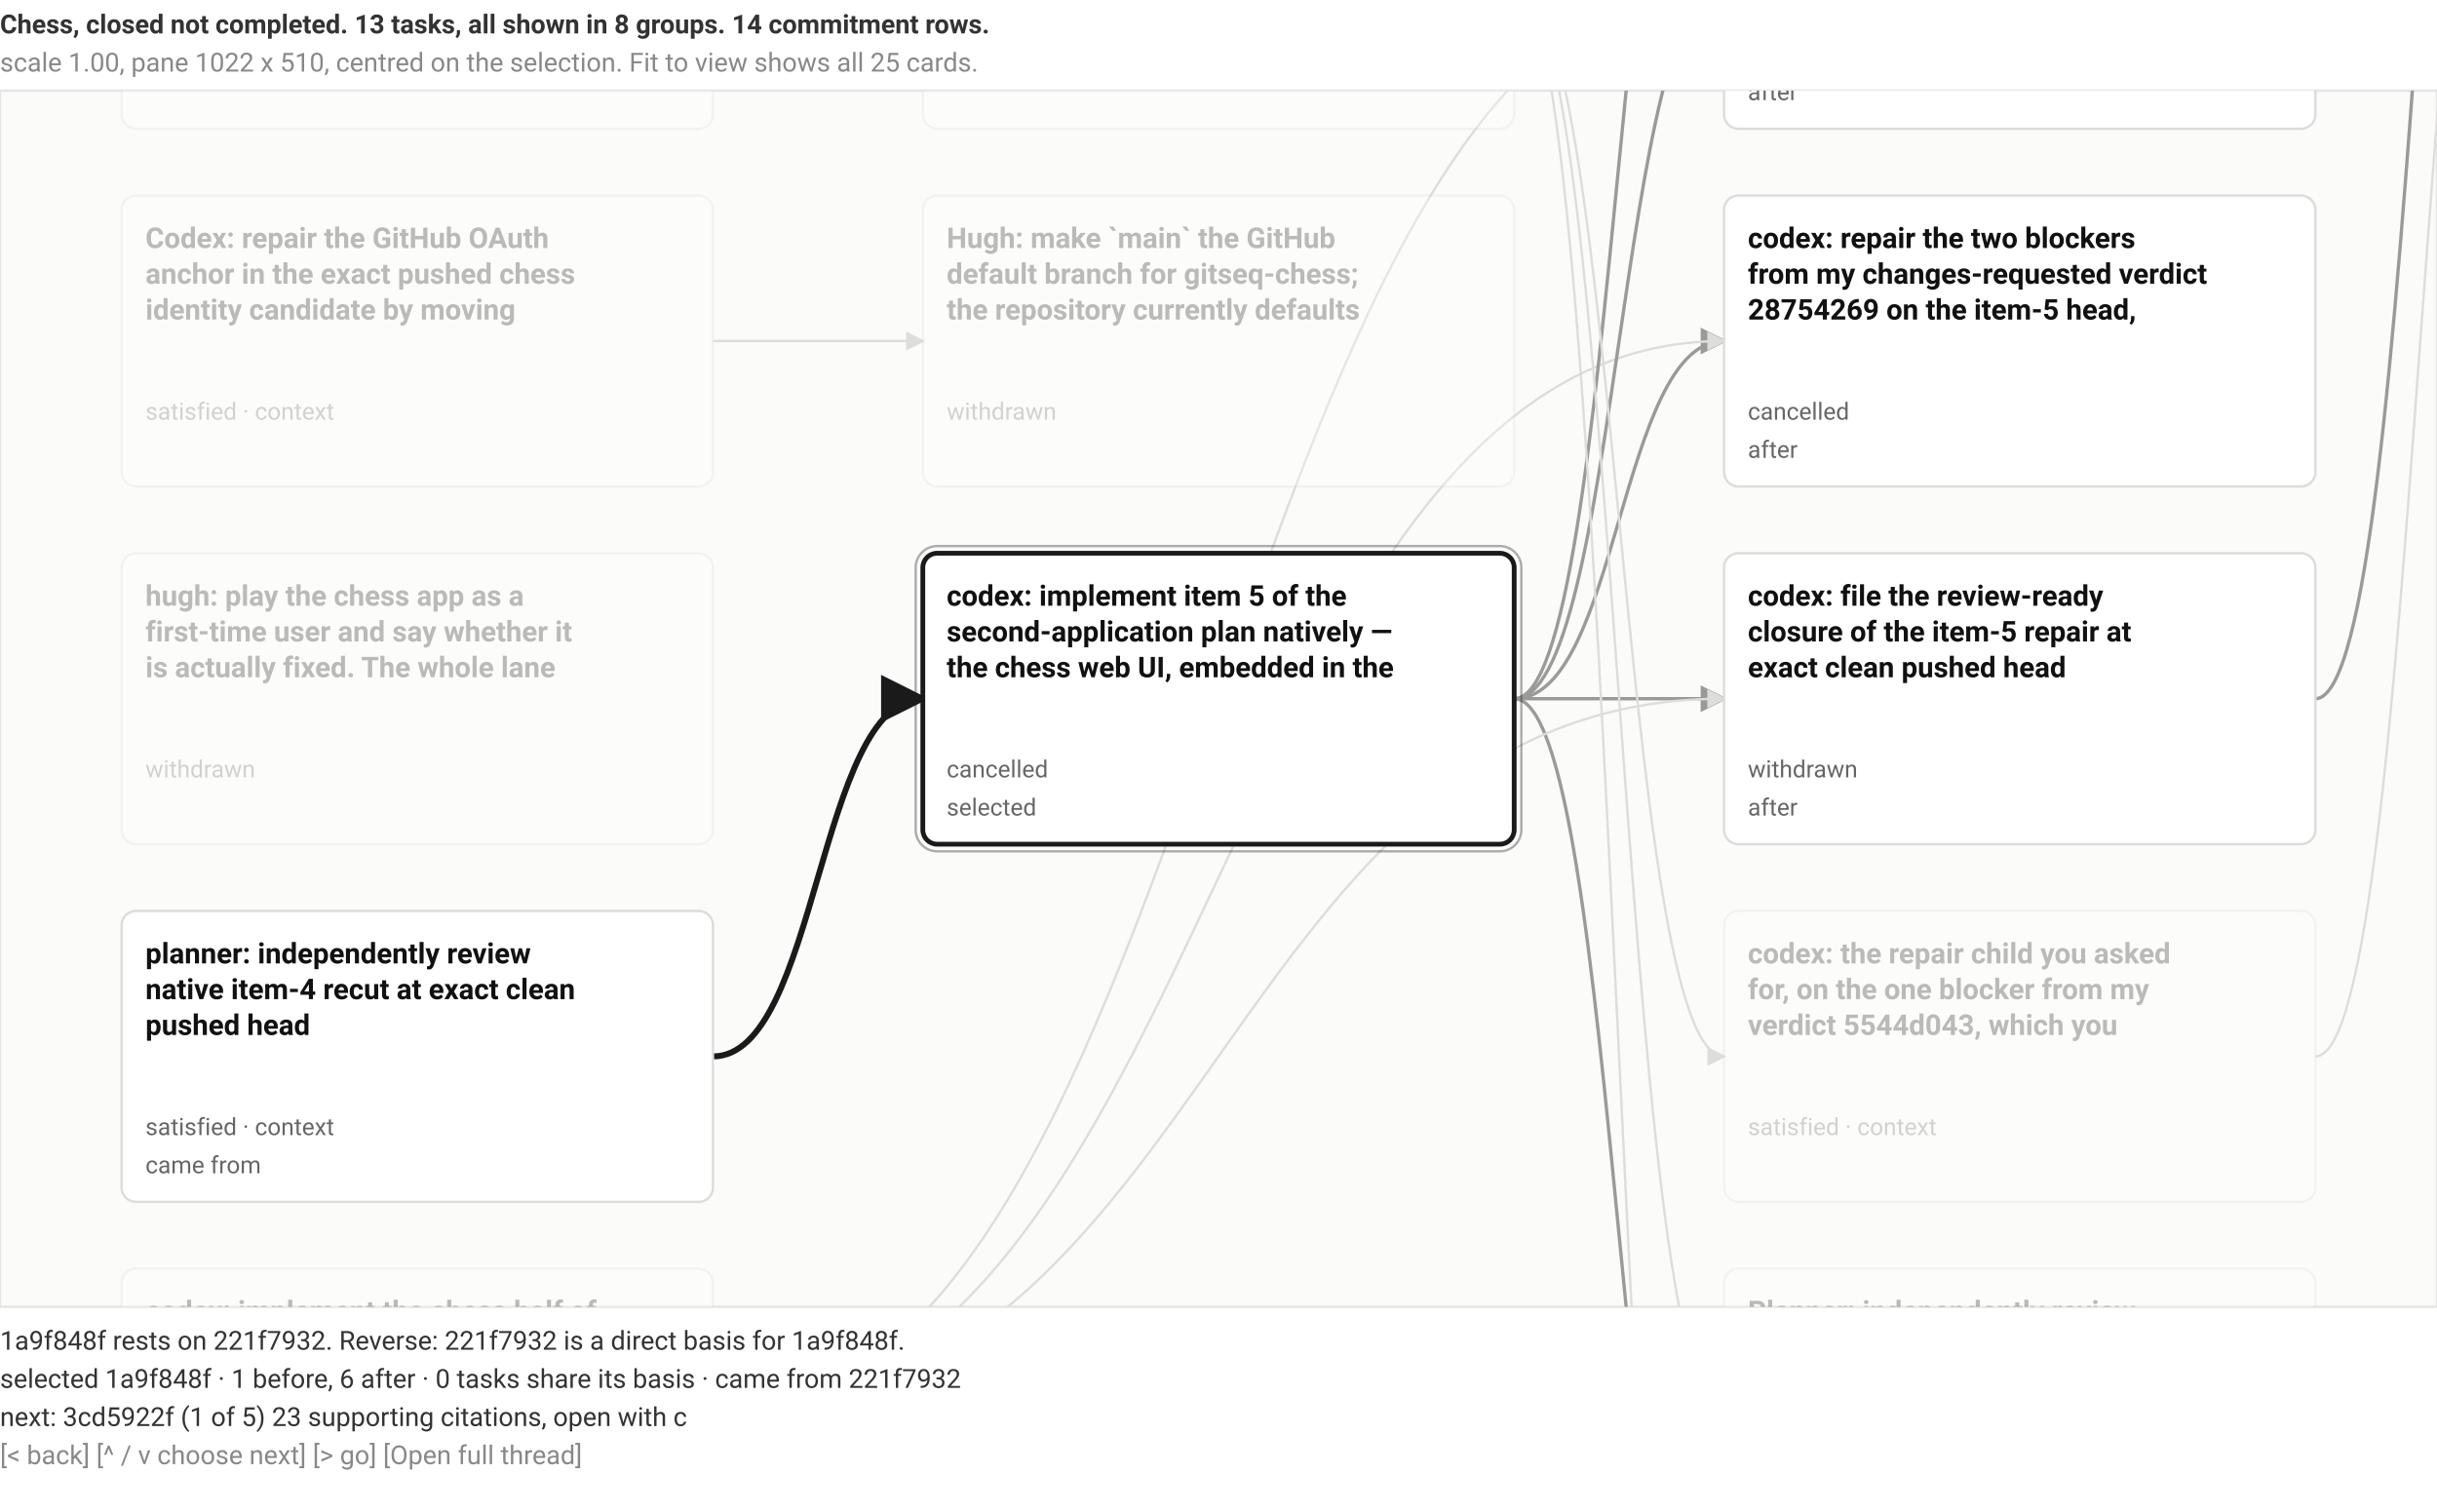
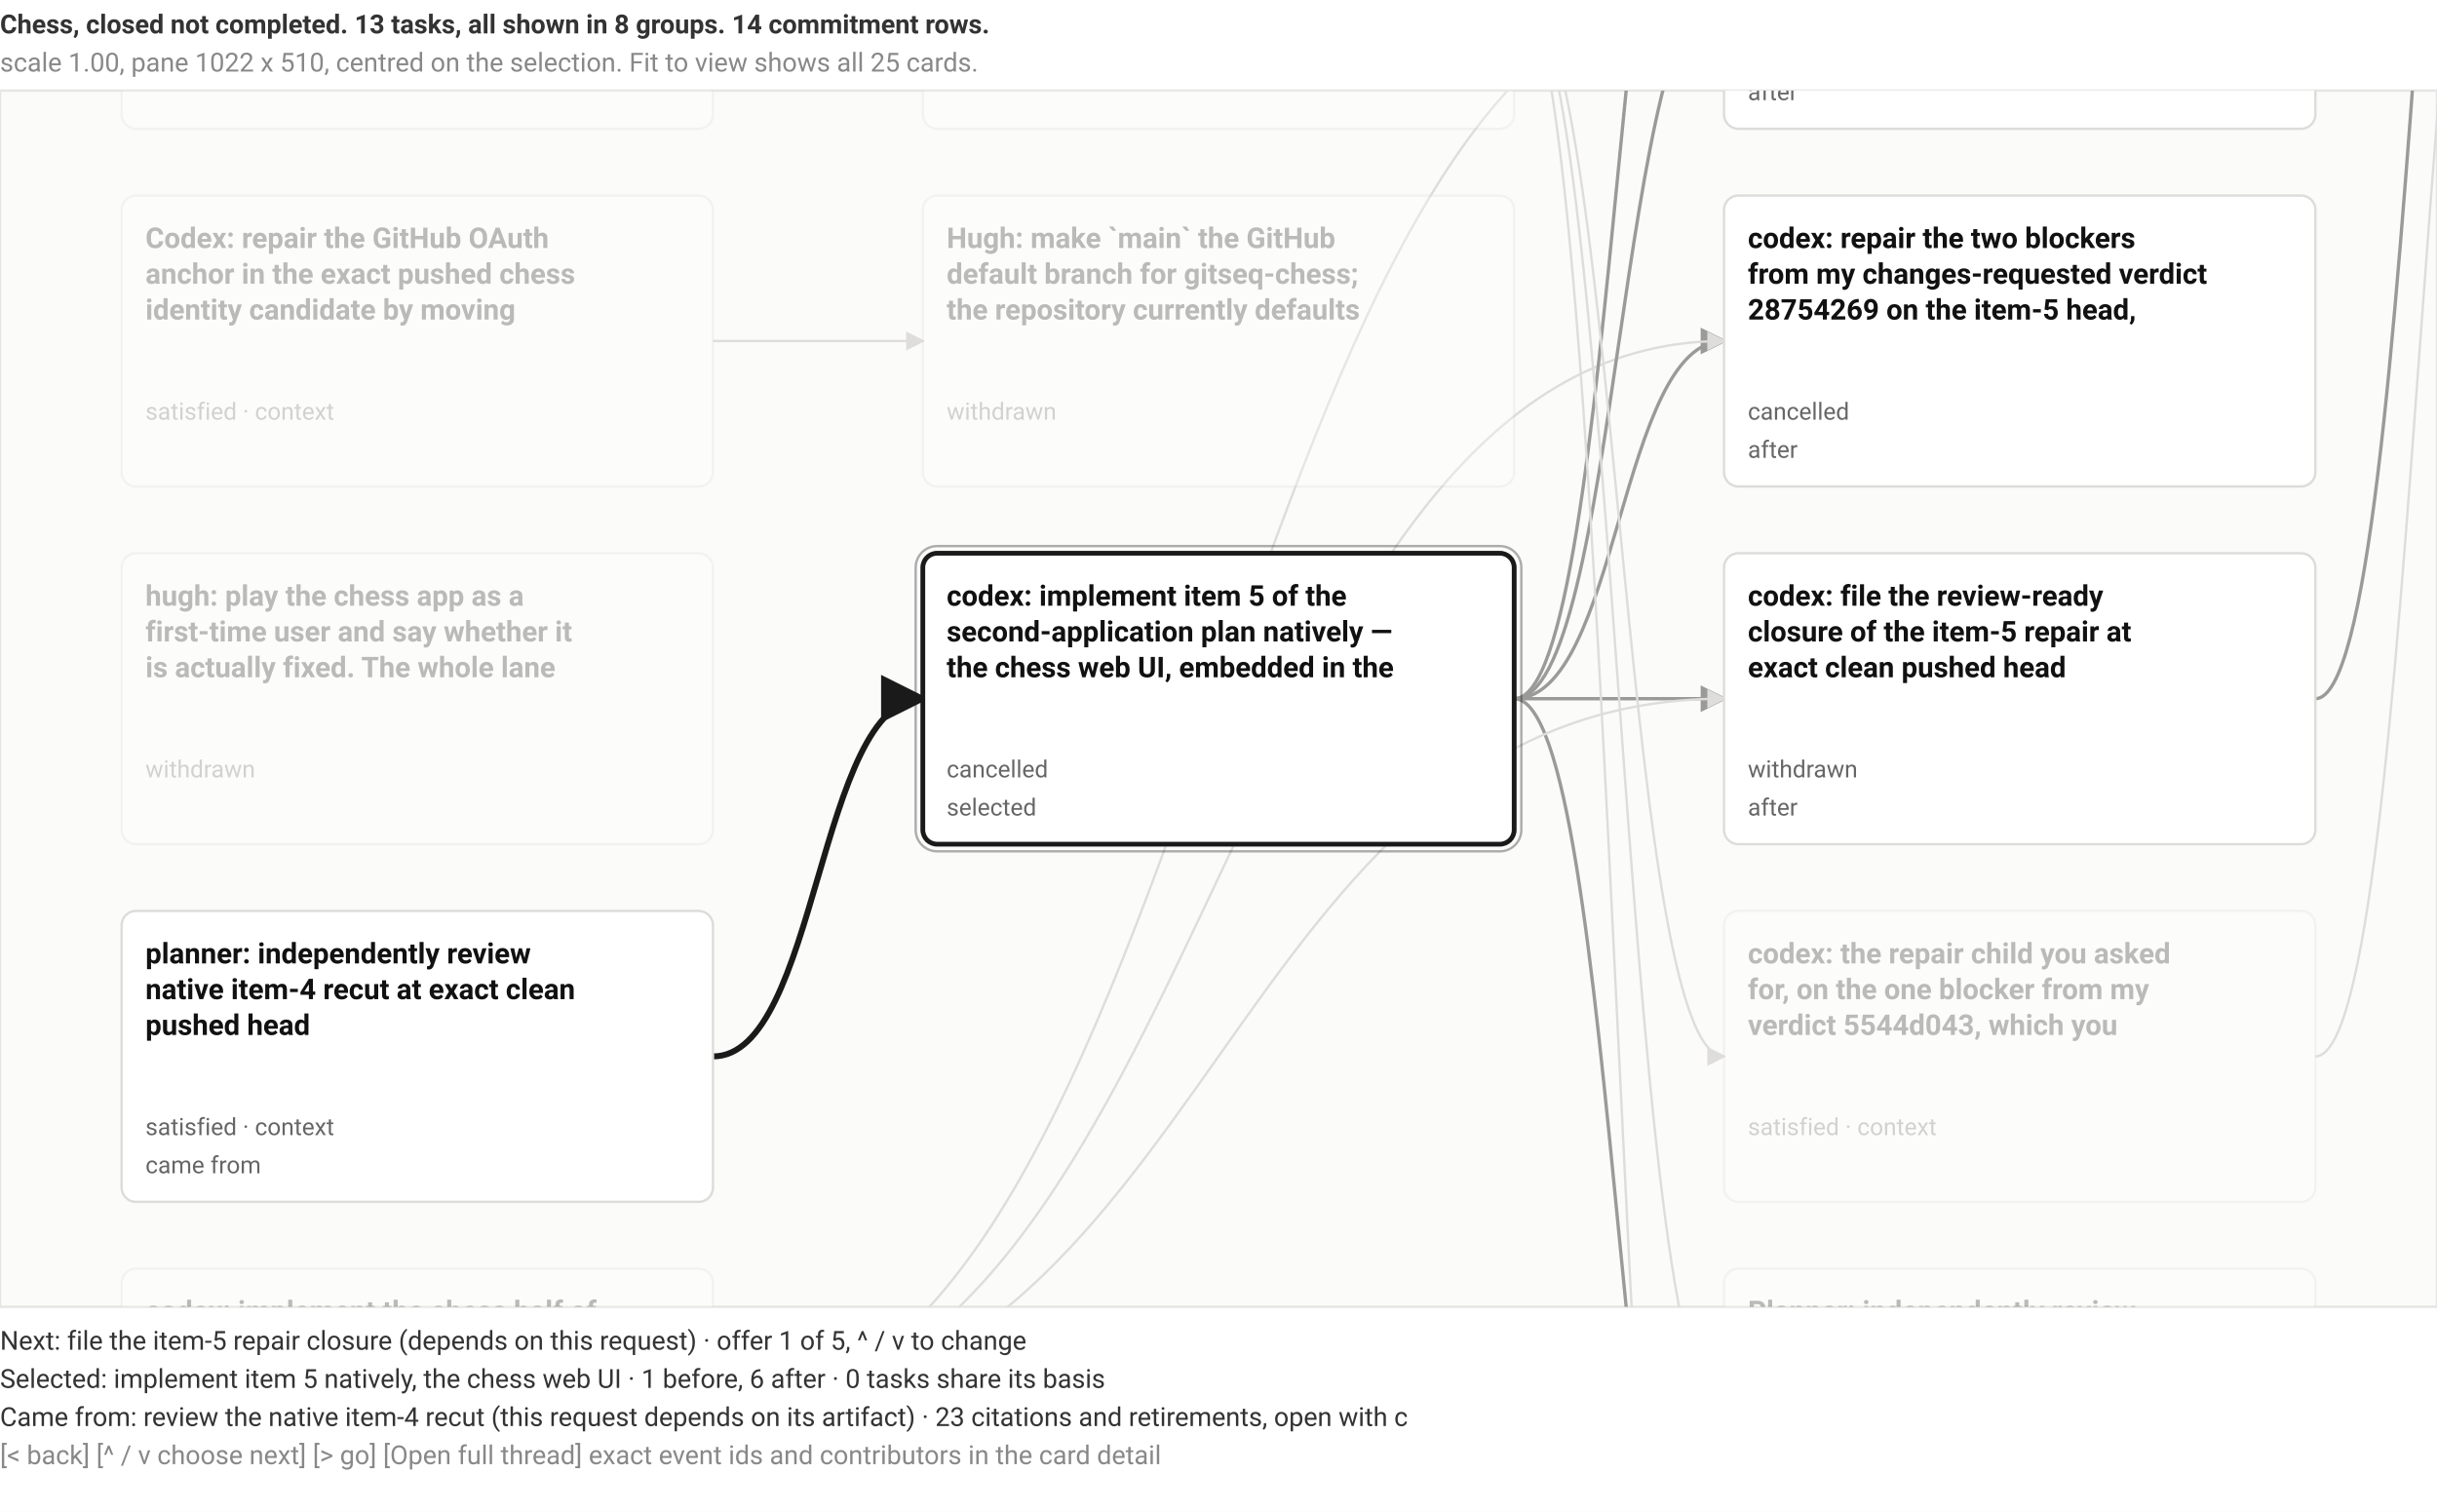
<svg xmlns="http://www.w3.org/2000/svg" width="1022" height="634" viewBox="0 0 1022 634" font-family="ui-sans-serif,system-ui,-apple-system,Segoe UI,Roboto,sans-serif">
  <style>.t{font-size:12px;font-weight:600;fill:#111}.b{font-size:10px;fill:#666}.s{font-size:11px;fill:#333}.m{font-size:11px;fill:#888}</style>
  <rect width="100%" height="100%" fill="#fff" />
  <text x="0" y="14" class="s" font-weight="600">Chess, closed not completed. 13 tasks, all shown in 8 groups. 14 commitment rows.</text>
  <text x="0" y="30" class="m">scale 1.00, pane 1022 x 510, centred on the selection. Fit to view shows all 25 cards.</text>
  <g transform="translate(0,38)">
    <rect x="0" y="0" width="1022" height="510" fill="#fbfbfa" stroke="#e5e5e3" />
    <g clip-path="url(#c)">
      <clipPath id="c">
        <rect x="0" y="0" width="1022" height="510" />
      </clipPath>
      <g transform="translate(19,-438)">
        <path d="M 616 693 C 660 693, 660 1143, 704 1143" fill="none" stroke="#9a9a97" stroke-width="1.4" marker-end="url(#aP)" />
        <path d="M 616 693 C 660 693, 660 543, 704 543" fill="none" stroke="#9a9a97" stroke-width="1.4" marker-end="url(#aP)" />
        <path d="M 616 693 C 660 693, 660 693, 704 693" fill="none" stroke="#9a9a97" stroke-width="1.4" marker-end="url(#aP)" />
        <path d="M 280 993 C 492 993, 492 1143, 704 1143" fill="none" stroke="#dedddb" stroke-width="1" marker-end="url(#aD)" />
        <path d="M 280 993 C 492 993, 492 543, 704 543" fill="none" stroke="#dedddb" stroke-width="1" marker-end="url(#aD)" />
        <path d="M 280 993 C 492 993, 492 693, 704 693" fill="none" stroke="#dedddb" stroke-width="1" marker-end="url(#aD)" />
        <path d="M 280 843 C 324 843, 324 693, 368 693" fill="none" stroke="#1a1a1a" stroke-width="2.5" marker-end="url(#aL)" />
        <path d="M 616 693 C 660 693, 660 243, 704 243" fill="none" stroke="#9a9a97" stroke-width="1.4" marker-end="url(#aP)" />
        <path d="M 616 693 C 660 693, 660 393, 704 393" fill="none" stroke="#9a9a97" stroke-width="1.4" marker-end="url(#aP)" />
        <path d="M 280 993 C 492 993, 492 393, 704 393" fill="none" stroke="#dedddb" stroke-width="1" marker-end="url(#aD)" />
        <path d="M 952 693 C 996 693, 996 93, 1040 93" fill="none" stroke="#9a9a97" stroke-width="1.4" marker-end="url(#aP)" />
        <path d="M 280 93 C 324 93, 324 243, 368 243" fill="none" stroke="#dedddb" stroke-width="1" marker-end="url(#aD)" />
        <path d="M 280 243 C 324 243, 324 93, 368 93" fill="none" stroke="#dedddb" stroke-width="1" marker-end="url(#aD)" />
        <path d="M 280 243 C 324 243, 324 393, 368 393" fill="none" stroke="#dedddb" stroke-width="1" marker-end="url(#aD)" />
        <path d="M 616 93 C 660 93, 660 93, 704 93" fill="none" stroke="#dedddb" stroke-width="1" marker-end="url(#aD)" />
        <path d="M 616 393 C 660 393, 660 993, 704 993" fill="none" stroke="#dedddb" stroke-width="1" marker-end="url(#aD)" />
        <path d="M 616 393 C 660 393, 660 1293, 704 1293" fill="none" stroke="#dedddb" stroke-width="1" marker-end="url(#aD)" />
        <path d="M 616 393 C 660 393, 660 843, 704 843" fill="none" stroke="#dedddb" stroke-width="1" marker-end="url(#aD)" />
        <path d="M 616 393 C 828 393, 828 243, 1040 243" fill="none" stroke="#dedddb" stroke-width="1" marker-end="url(#aD)" />
        <path d="M 952 843 C 996 843, 996 243, 1040 243" fill="none" stroke="#dedddb" stroke-width="1" marker-end="url(#aD)" />
        <path d="M 280 543 C 324 543, 324 543, 368 543" fill="none" stroke="#dedddb" stroke-width="1" marker-end="url(#aD)" />
        <g opacity="0.28">
          <rect x="32" y="32" width="248" height="122" rx="6" fill="#fff" stroke="#dcdcda" stroke-width="1" />
          <text x="42" y="54" class="t">codex: repair all three blockers</text>
          <text x="42" y="69" class="t">on the chess first-user head, in</text>
          <text x="42" y="84" class="t">one head, on current bases. This</text>
          <text x="42" y="126" class="b">satisfied  ·  context</text>
        </g>
        <g opacity="0.28">
          <rect x="32" y="182" width="248" height="122" rx="6" fill="#fff" stroke="#dcdcda" stroke-width="1" />
          <text x="42" y="204" class="t">codex: close the chess first-user</text>
          <text x="42" y="219" class="t">lane in one head — full atomicity</text>
          <text x="42" y="234" class="t">plus the three smaller items. This</text>
          <text x="42" y="276" class="b">satisfied  ·  context</text>
        </g>
        <g opacity="0.28">
          <rect x="368" y="32" width="248" height="122" rx="6" fill="#fff" stroke="#dcdcda" stroke-width="1" />
          <text x="378" y="54" class="t">Planner: freshly review the</text>
          <text x="378" y="69" class="t">complete chess first-user</text>
          <text x="378" y="84" class="t">candidate at exact clean pushed</text>
          <text x="378" y="126" class="b">satisfied  ·  context</text>
        </g>
        <g opacity="0.28">
          <rect x="32" y="332" width="248" height="122" rx="6" fill="#fff" stroke="#dcdcda" stroke-width="1" />
          <text x="42" y="354" class="t">Review the chess serve startup</text>
          <text x="42" y="369" class="t">repository validation at exact</text>
          <text x="42" y="384" class="t">head</text>
          <text x="42" y="426" class="b">withdrawn</text>
        </g>
        <g opacity="0.28">
          <rect x="32" y="482" width="248" height="122" rx="6" fill="#fff" stroke="#dcdcda" stroke-width="1" />
          <text x="42" y="504" class="t">Codex: repair the GitHub OAuth</text>
          <text x="42" y="519" class="t">anchor in the exact pushed chess</text>
          <text x="42" y="534" class="t">identity candidate by moving</text>
          <text x="42" y="576" class="b">satisfied  ·  context</text>
        </g>
        <g opacity="0.28">
          <rect x="368" y="182" width="248" height="122" rx="6" fill="#fff" stroke="#dcdcda" stroke-width="1" />
          <text x="378" y="204" class="t">Planner: independently review the</text>
          <text x="378" y="219" class="t">complete three-blocker chess</text>
          <text x="378" y="234" class="t">first-user repair at exact clean</text>
          <text x="378" y="276" class="b">cancelled</text>
        </g>
        <g opacity="0.28">
          <rect x="704" y="32" width="248" height="122" rx="6" fill="#fff" stroke="#dcdcda" stroke-width="1" />
          <text x="714" y="54" class="t">codex: design how a person plays</text>
          <text x="714" y="69" class="t">chess from the browser. Hugh asked</text>
          <text x="714" y="84" class="t">for this; I have read the current</text>
          <text x="714" y="126" class="b">withdrawn</text>
        </g>
        <g opacity="0.28">
          <rect x="368" y="332" width="248" height="122" rx="6" fill="#fff" stroke="#dcdcda" stroke-width="1" />
          <text x="378" y="354" class="t">codex: joining presence and chat</text>
          <text x="378" y="369" class="t">should ask the person their name</text>
          <text x="378" y="384" class="t">and show that, not a hash. Hugh</text>
          <text x="378" y="426" class="b">satisfied  ·  context</text>
        </g>
        <g opacity="1">
          <rect x="1040" y="32" width="248" height="122" rx="6" fill="#fff" stroke="#dcdcda" stroke-width="1" />
          <text x="1050" y="54" class="t">planner: independently re-review</text>
          <text x="1050" y="69" class="t">exact clean pushed head</text>
          <text x="1050" y="84" class="t">16073a1e7605aaa15cc902e2f6059f992dd98c0e</text>
          <text x="1050" y="126" class="b">satisfied  ·  context</text>
          <text x="1050" y="142" class="b" fill="#888">after</text>
        </g>
        <g opacity="0.28">
          <rect x="32" y="632" width="248" height="122" rx="6" fill="#fff" stroke="#dcdcda" stroke-width="1" />
          <text x="42" y="654" class="t">hugh: play the chess app as a</text>
          <text x="42" y="669" class="t">first-time user and say whether it</text>
          <text x="42" y="684" class="t">is actually fixed. The whole lane</text>
          <text x="42" y="726" class="b">withdrawn</text>
        </g>
        <g opacity="0.28">
          <rect x="368" y="482" width="248" height="122" rx="6" fill="#fff" stroke="#dcdcda" stroke-width="1" />
          <text x="378" y="504" class="t">Hugh: make `main` the GitHub</text>
          <text x="378" y="519" class="t">default branch for gitseq-chess;</text>
          <text x="378" y="534" class="t">the repository currently defaults</text>
          <text x="378" y="576" class="b">withdrawn</text>
        </g>
        <g opacity="1">
          <rect x="32" y="782" width="248" height="122" rx="6" fill="#fff" stroke="#dcdcda" stroke-width="1" />
          <text x="42" y="804" class="t">planner: independently review</text>
          <text x="42" y="819" class="t">native item-4 recut at exact clean</text>
          <text x="42" y="834" class="t">pushed head</text>
          <text x="42" y="876" class="b">satisfied  ·  context</text>
          <text x="42" y="892" class="b" fill="#888">came from</text>
        </g>
        <g opacity="1">
          <rect x="368" y="632" width="248" height="122" rx="6" fill="#fff" stroke="#1a1a1a" stroke-width="2" />
          <rect x="365" y="629" width="254" height="128" rx="9" fill="none" stroke="#1a1a1a" stroke-width="1" opacity="0.35" />
          <text x="378" y="654" class="t">codex: implement item 5 of the</text>
          <text x="378" y="669" class="t">second-application plan natively —</text>
          <text x="378" y="684" class="t">the chess web UI, embedded in the</text>
          <text x="378" y="726" class="b">cancelled</text>
          <text x="378" y="742" class="b" fill="#111">selected</text>
        </g>
        <g opacity="1">
          <rect x="704" y="182" width="248" height="122" rx="6" fill="#fff" stroke="#dcdcda" stroke-width="1" />
          <text x="714" y="204" class="t">Planner: resolve the fold-owned</text>
          <text x="714" y="219" class="t">current-seat authority query</text>
          <text x="714" y="234" class="t">discovered while implementing</text>
          <text x="714" y="276" class="b">satisfied  ·  context</text>
          <text x="714" y="292" class="b" fill="#888">after</text>
        </g>
        <g opacity="0.28">
          <rect x="32" y="932" width="248" height="122" rx="6" fill="#fff" stroke="#dcdcda" stroke-width="1" />
          <text x="42" y="954" class="t">codex: implement the chess half of</text>
          <text x="42" y="969" class="t">ruling fe14f1d2-resolution inside</text>
          <text x="42" y="984" class="t">your item-5 lane, before the</text>
          <text x="42" y="1026" class="b">cancelled</text>
        </g>
        <g opacity="1">
          <rect x="704" y="332" width="248" height="122" rx="6" fill="#fff" stroke="#dcdcda" stroke-width="1" />
          <text x="714" y="354" class="t">Planner: independently review the</text>
          <text x="714" y="369" class="t">completed chess item-5 and</text>
          <text x="714" y="384" class="t">seat-authority candidate at exact</text>
          <text x="714" y="426" class="b">satisfied  ·  context</text>
          <text x="714" y="442" class="b" fill="#888">after</text>
        </g>
        <g opacity="1">
          <rect x="704" y="482" width="248" height="122" rx="6" fill="#fff" stroke="#dcdcda" stroke-width="1" />
          <text x="714" y="504" class="t">codex: repair the two blockers</text>
          <text x="714" y="519" class="t">from my changes-requested verdict</text>
          <text x="714" y="534" class="t">28754269 on the item-5 head,</text>
          <text x="714" y="576" class="b">cancelled</text>
          <text x="714" y="592" class="b" fill="#888">after</text>
        </g>
        <g opacity="0.28">
          <rect x="32" y="1082" width="248" height="122" rx="6" fill="#fff" stroke="#dcdcda" stroke-width="1" />
          <text x="42" y="1104" class="t">I will repair the</text>
          <text x="42" y="1119" class="t">queried-fingerprint regression and</text>
          <text x="42" y="1134" class="t">README contract at</text>
          <text x="42" y="1176" class="b">recorded  ·  context</text>
        </g>
        <g opacity="1">
          <rect x="704" y="632" width="248" height="122" rx="6" fill="#fff" stroke="#dcdcda" stroke-width="1" />
          <text x="714" y="654" class="t">codex: file the review-ready</text>
          <text x="714" y="669" class="t">closure of the item-5 repair at</text>
          <text x="714" y="684" class="t">exact clean pushed head</text>
          <text x="714" y="726" class="b">withdrawn</text>
          <text x="714" y="742" class="b" fill="#888">after</text>
        </g>
        <g opacity="0.28">
          <rect x="704" y="782" width="248" height="122" rx="6" fill="#fff" stroke="#dcdcda" stroke-width="1" />
          <text x="714" y="804" class="t">codex: the repair child you asked</text>
          <text x="714" y="819" class="t">for, on the one blocker from my</text>
          <text x="714" y="834" class="t">verdict 5544d043, which you</text>
          <text x="714" y="876" class="b">satisfied  ·  context</text>
        </g>
        <g opacity="0.28">
          <rect x="704" y="932" width="248" height="122" rx="6" fill="#fff" stroke="#dcdcda" stroke-width="1" />
          <text x="714" y="954" class="t">Planner: independently review</text>
          <text x="714" y="969" class="t">leased display names at exact</text>
          <text x="714" y="984" class="t">clean pushed head</text>
          <text x="714" y="1026" class="b">cancelled</text>
        </g>
        <g opacity="0.28">
          <rect x="32" y="1232" width="248" height="122" rx="6" fill="#fff" stroke="#dcdcda" stroke-width="1" />
          <text x="42" y="1254" class="t">codex: make chess serve fail when</text>
          <text x="42" y="1269" class="t">the repository is not there,</text>
          <text x="42" y="1284" class="t">instead of starting and telling</text>
          <text x="42" y="1326" class="b">satisfied  ·  context</text>
        </g>
        <g opacity="1">
          <rect x="704" y="1082" width="248" height="122" rx="6" fill="#fff" stroke="#dcdcda" stroke-width="1" />
          <text x="714" y="1104" class="t">Codex: repair the exact-head chess</text>
          <text x="714" y="1119" class="t">review defects before republishing</text>
          <text x="714" y="1134" class="t">the item-5 implementation.</text>
          <text x="714" y="1176" class="b">withdrawn</text>
          <text x="714" y="1192" class="b" fill="#888">after</text>
        </g>
        <g opacity="0.28">
          <rect x="704" y="1232" width="248" height="122" rx="6" fill="#fff" stroke="#dcdcda" stroke-width="1" />
          <text x="714" y="1254" class="t">Planner: independently review the</text>
          <text x="714" y="1269" class="t">display-name implementation at</text>
          <text x="714" y="1284" class="t">exact clean pushed head</text>
          <text x="714" y="1326" class="b">withdrawn</text>
        </g>
        <g opacity="0.28">
          <rect x="1040" y="182" width="248" height="122" rx="6" fill="#fff" stroke="#dcdcda" stroke-width="1" />
          <text x="1050" y="204" class="t">Planner: independently re-review</text>
          <text x="1050" y="219" class="t">the leased display-name</text>
          <text x="1050" y="234" class="t">implementation at exact clean</text>
          <text x="1050" y="276" class="b">withdrawn</text>
        </g>
      </g>
    </g>
    <defs>
      <marker id="aL" markerWidth="8" markerHeight="8" refX="7" refY="4" orient="auto">
        <path d="M0 0 L8 4 L0 8 z" fill="#1a1a1a" />
      </marker>
      <marker id="aP" markerWidth="8" markerHeight="8" refX="7" refY="4" orient="auto">
        <path d="M0 0 L8 4 L0 8 z" fill="#9a9a97" />
      </marker>
      <marker id="aD" markerWidth="8" markerHeight="8" refX="7" refY="4" orient="auto">
        <path d="M0 0 L8 4 L0 8 z" fill="#dedddb" />
      </marker>
    </defs>
  </g>
-   <text x="0" y="566" class="s">1a9f848f rests on 221f7932.   Reverse: 221f7932 is a direct basis for 1a9f848f.</text>
-   <text x="0" y="582" class="s">selected 1a9f848f  ·  1 before, 6 after  ·  0 tasks share its basis  ·  came from 221f7932</text>
-   <text x="0" y="598" class="s">next: 3cd5922f (1 of 5)          23 supporting citations, open with c</text>
-   <text x="0" y="614" class="m">[&lt; back]   [^ / v  choose next]   [&gt; go]   [Open full thread]</text>
+   <text x="0" y="566" class="s">Next: file the item-5 repair closure (depends on this request)   ·   offer 1 of 5, ^ / v to change</text>
+   <text x="0" y="582" class="s">Selected: implement item 5 natively, the chess web UI   ·   1 before, 6 after   ·   0 tasks share its basis</text>
+   <text x="0" y="598" class="s">Came from: review the native item-4 recut (this request depends on its artifact)   ·   23 citations and retirements, open with c</text>
+   <text x="0" y="614" class="m">[&lt; back]   [^ / v  choose next]   [&gt; go]   [Open full thread]      exact event ids and contributors in the card detail</text>
</svg>
